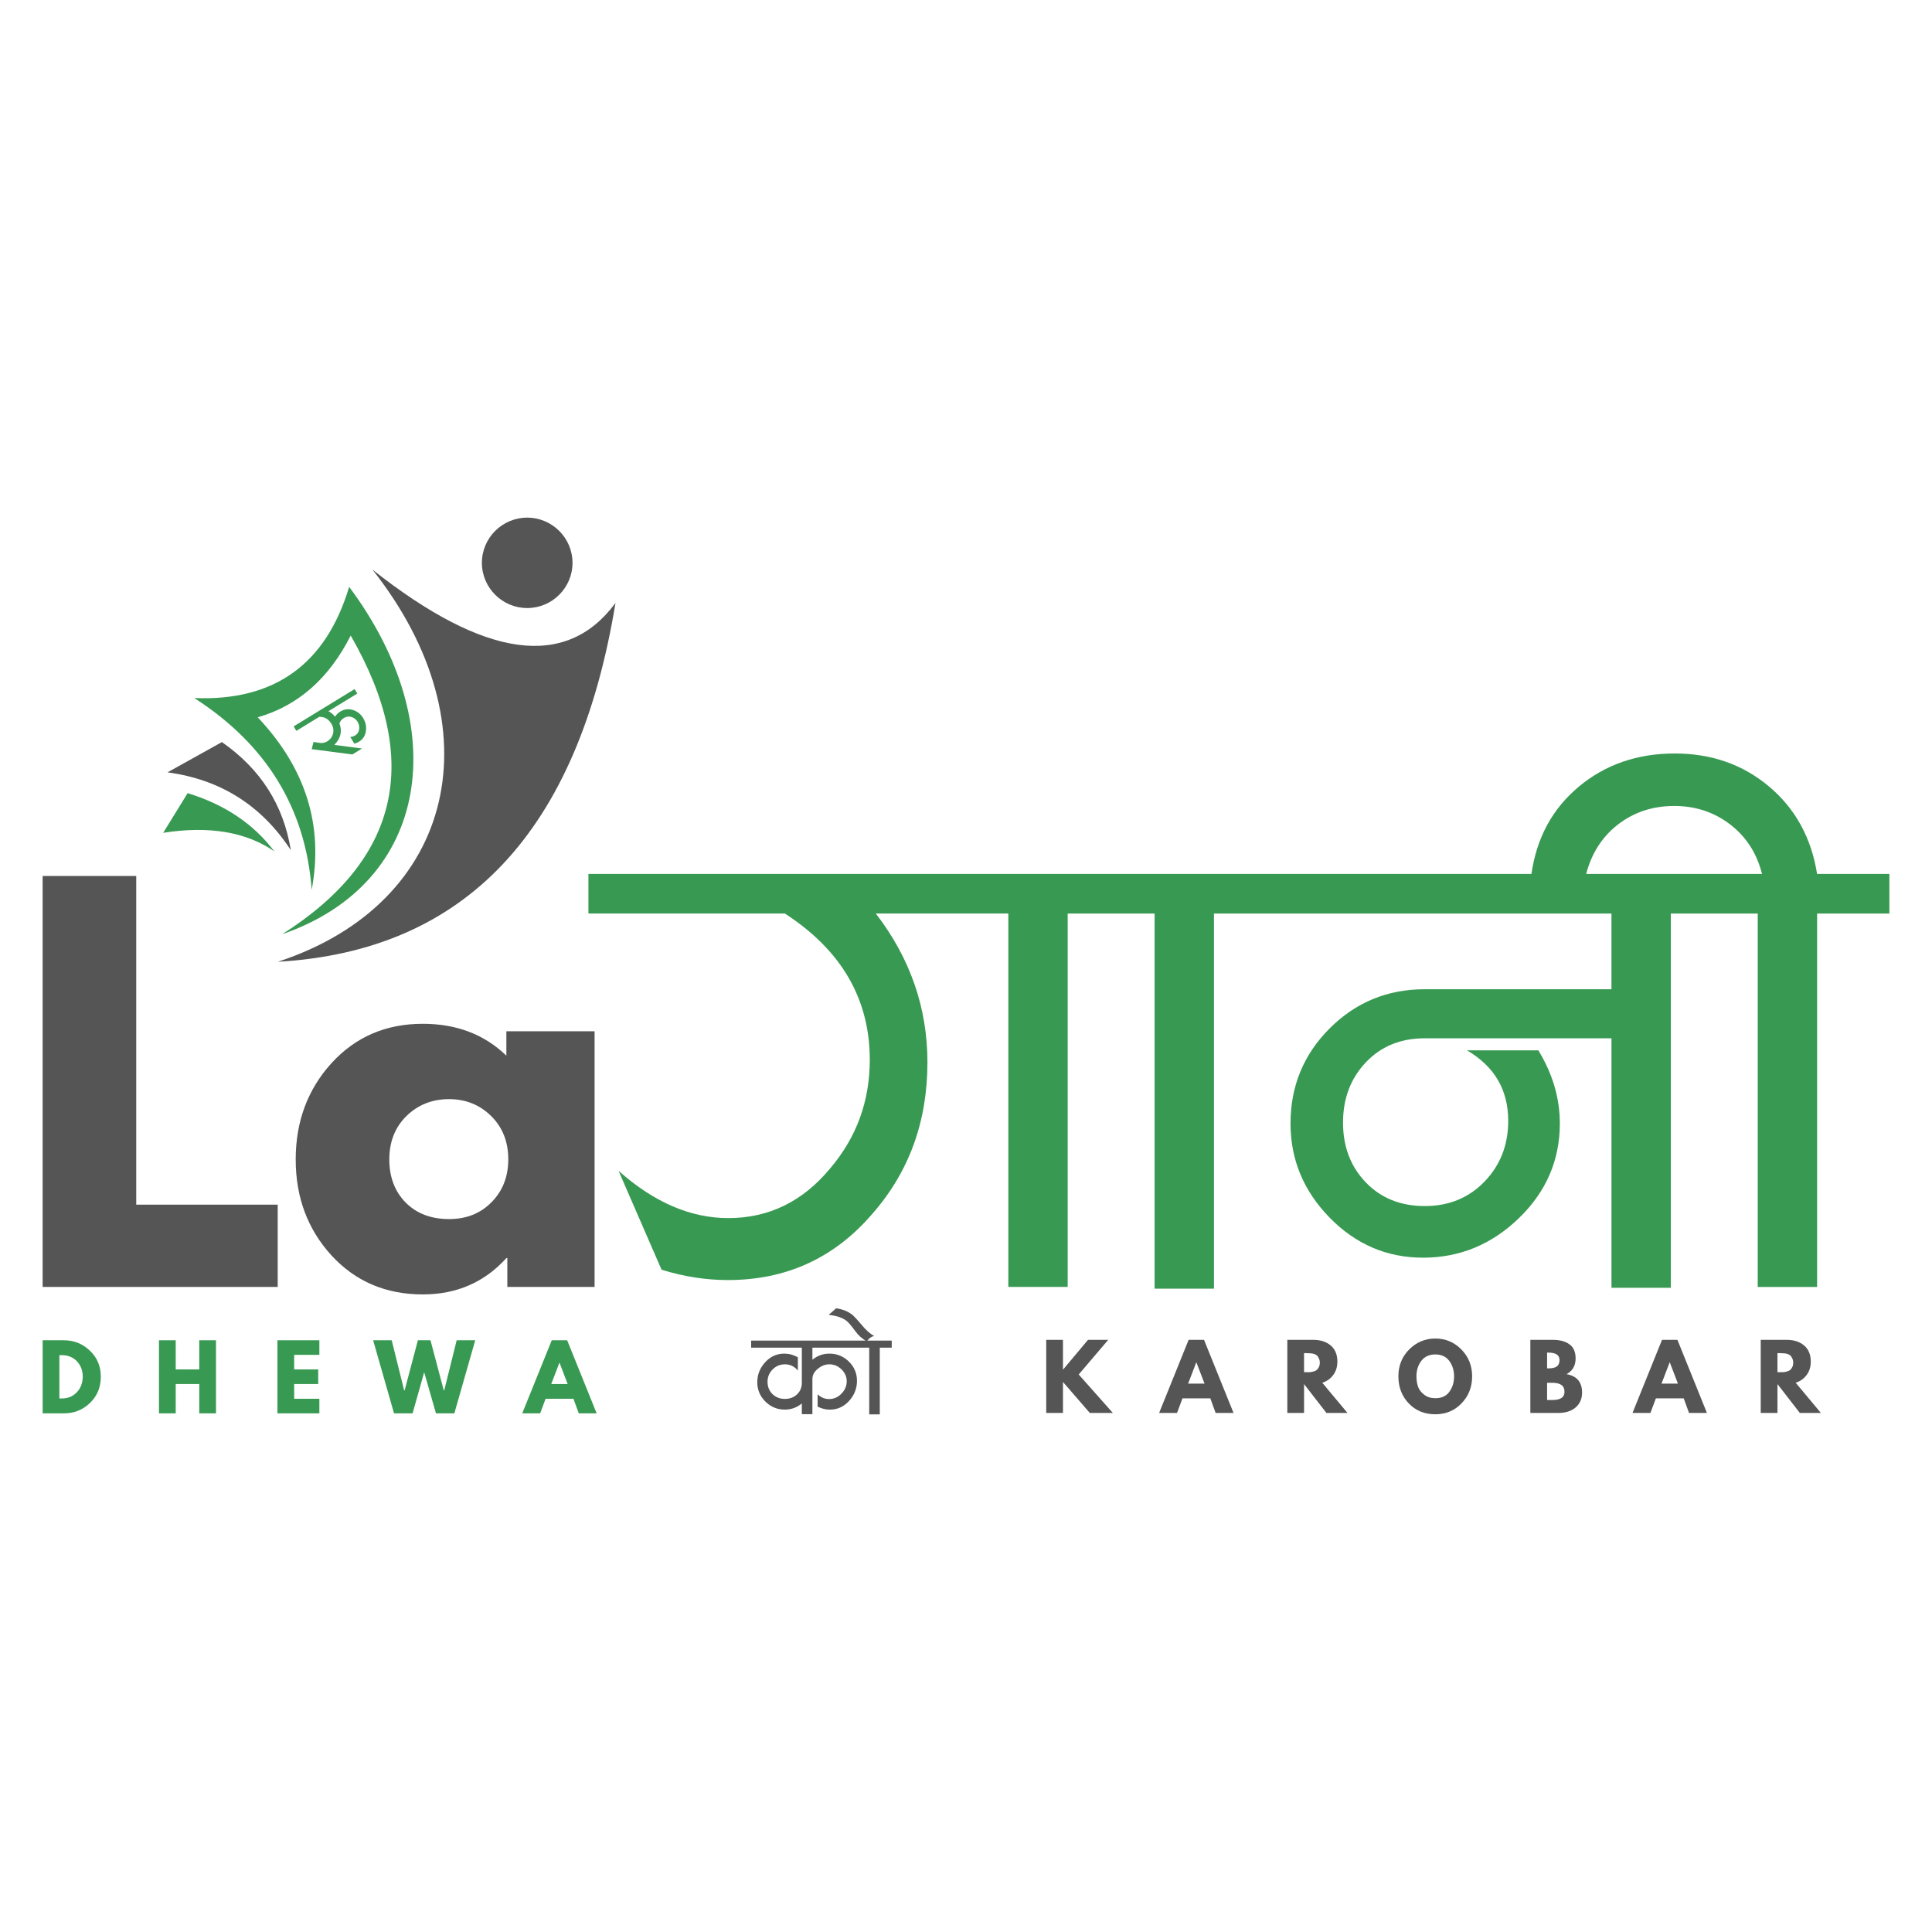
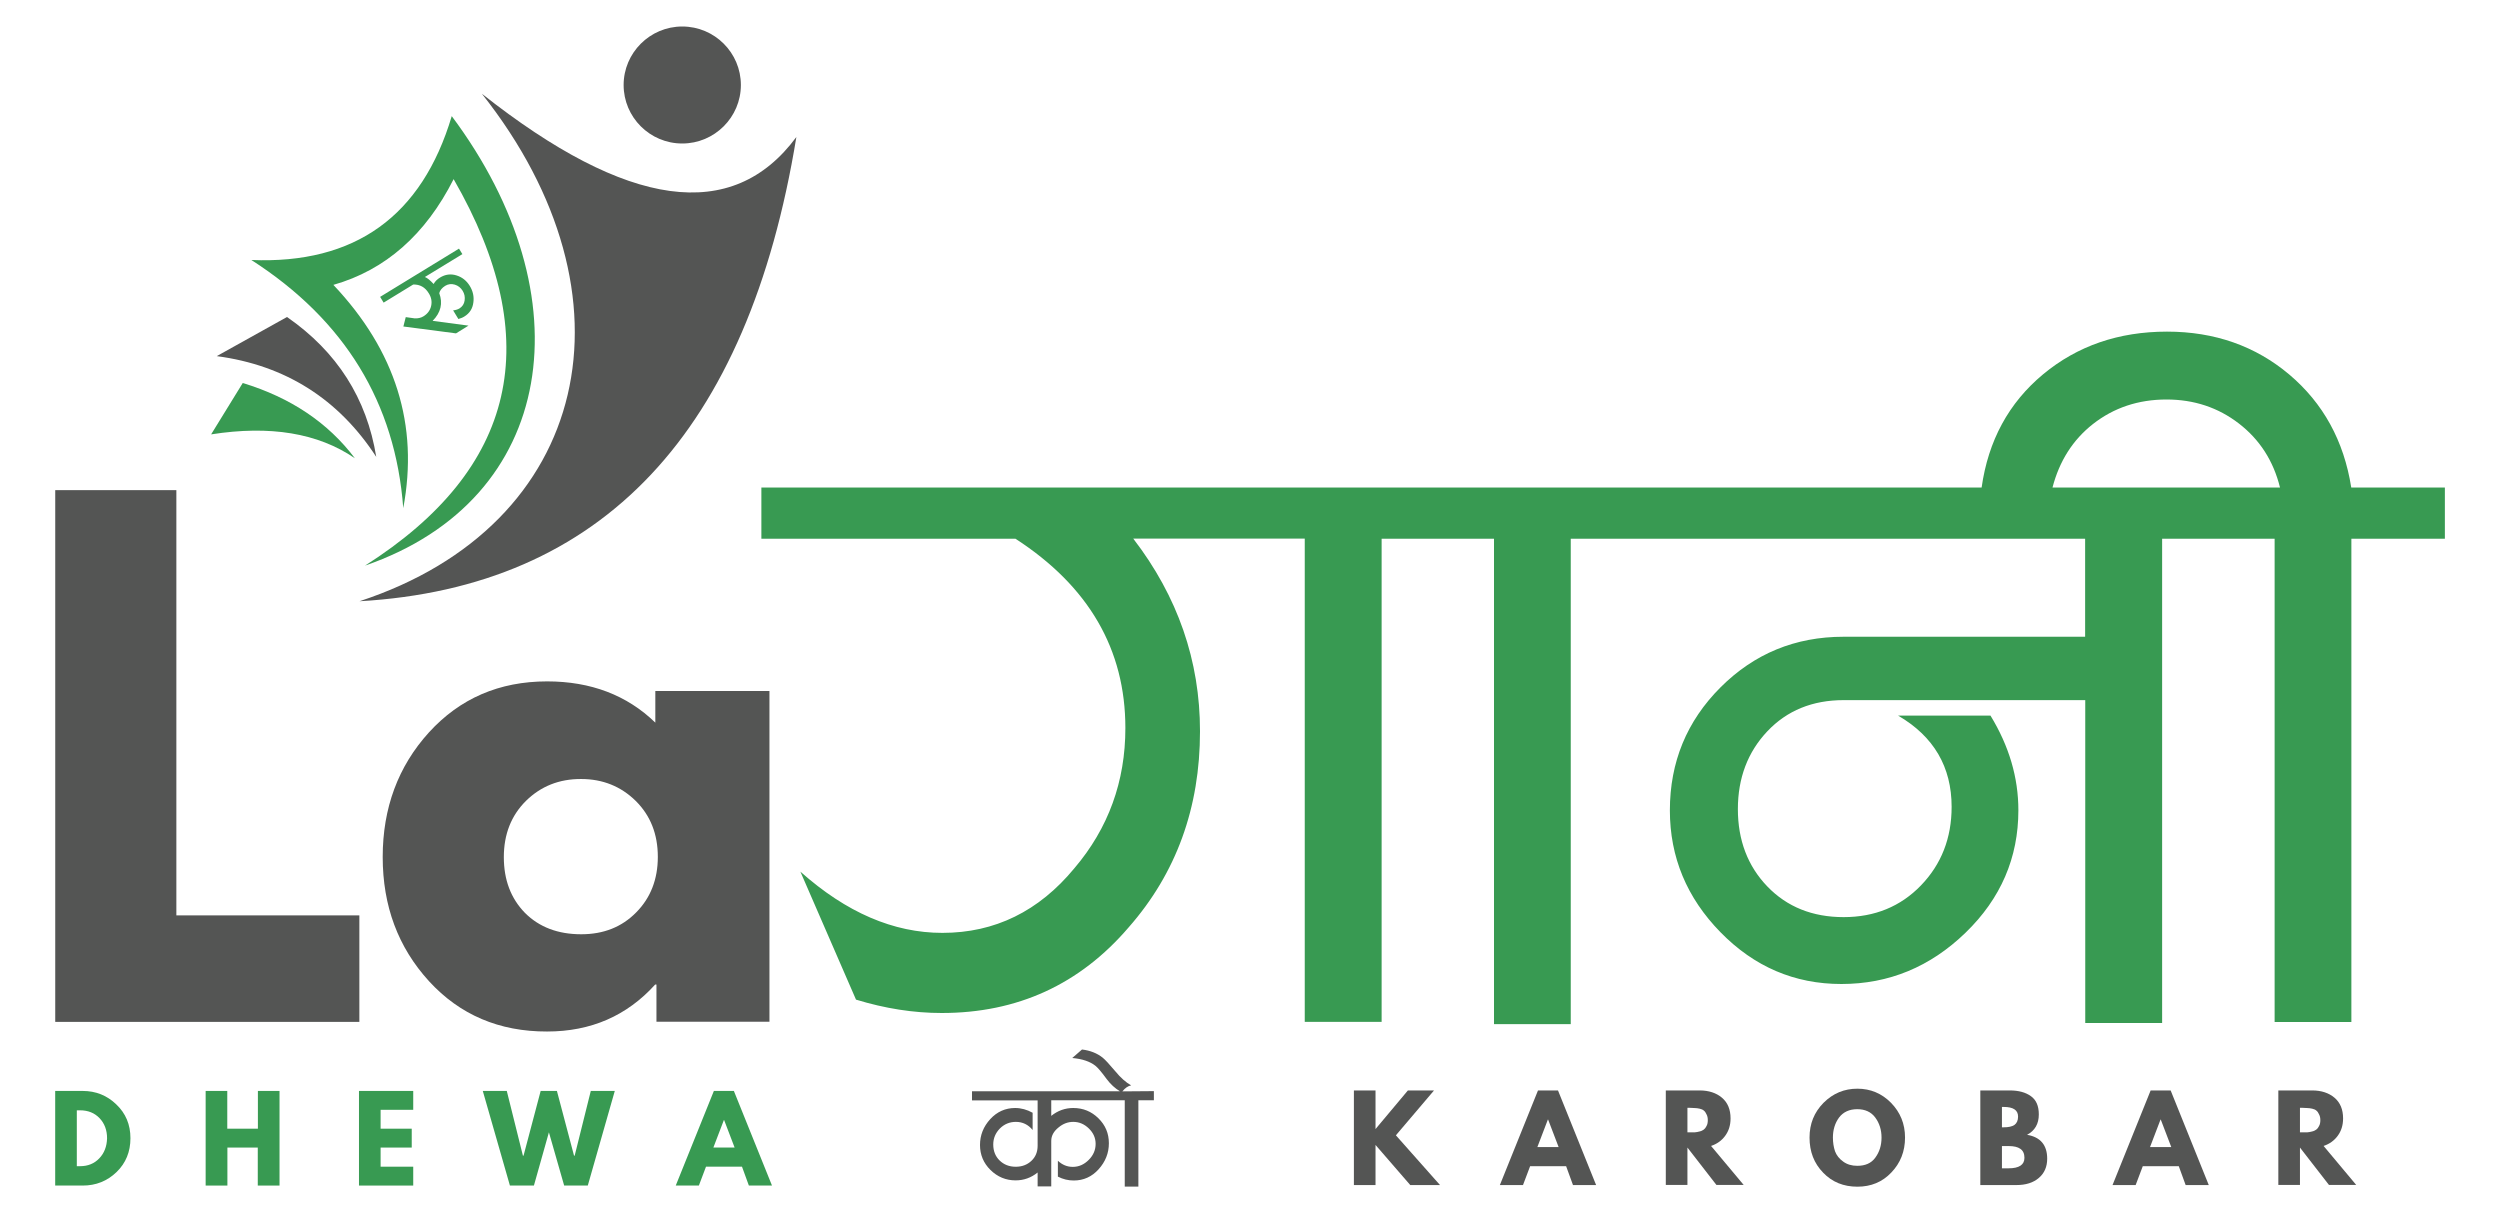
- <svg xmlns="http://www.w3.org/2000/svg" version="1.1" id="Layer_1" x="0px" y="0px" viewBox="0 0 2000 2000" style="enable-background:new 0 0 2000 2000;" xml:space="preserve">
+ <svg xmlns="http://www.w3.org/2000/svg" version="1.1" id="Layer_1" x="0px" y="0px" viewBox="0 0 2000 970.7" style="enable-background:new 0 0 2000 970.7;" xml:space="preserve">
  <style type="text/css">
	.st0{fill:#389A52;}
	.st1{fill-rule:evenodd;clip-rule:evenodd;fill:#389A52;}
	.st2{fill-rule:evenodd;clip-rule:evenodd;fill:#545554;}
	.st3{fill:#545554;}
</style>
  <g>
-     <path class="st0" d="M1881.04,904.71c-5.95-37.41-22.49-67.55-49.58-90.41c-27.11-22.85-59.71-34.3-97.83-34.3   c-38.7,0-71.75,11.43-99.15,34.25c-27.39,22.84-43.77,52.99-49.14,90.45h-259.19h-21.39h-129.14h-16.93H609.13v40.97h203.35   c58.61,38.01,87.91,88.48,87.91,151.41c0,42.75-13.61,80.16-40.83,112.23c-28.41,34.44-63.62,51.66-105.63,51.66   c-39.07,0-76.93-16.33-113.62-48.99l44.54,102.44c23.16,7.13,46.01,10.69,68.58,10.69c60.57,0,110.45-22.86,149.64-68.59   c38-43.33,57.01-95.59,57.01-156.76c0-56.41-17.81-107.78-53.44-154.09h137.17v386.56h61.46V945.68h53.44h16.93h19.59v388.34h61.45   V945.68h48.09h21.39h342.02v78.37h-193.28c-38.6,0-71.41,13.51-98.43,40.53c-27.02,27.02-40.53,59.82-40.53,98.42   c0,37.41,13.51,69.92,40.53,97.53c27.02,27.61,59.24,41.42,96.65,41.42c38,0,71.1-13.65,99.31-40.97   c28.2-27.31,42.31-59.97,42.31-97.98c0-26.12-7.43-51.35-22.26-75.71h-73.93c28.5,16.63,42.75,40.97,42.75,73.03   c0,24.94-8.17,45.88-24.49,62.8c-16.34,16.93-36.96,25.39-61.9,25.39c-24.94,0-45.29-8.16-61.02-24.49   c-15.73-16.33-23.6-36.97-23.6-61.91c0-24.93,7.86-45.71,23.6-62.34c15.73-16.62,36.08-24.94,61.02-24.94h193.28v258.3h61.46   V945.68h32.96h39.19h17.81v386.56h61.45V945.68h74.82v-40.97H1881.04z M1801.77,904.71h-39.19h-120.56   c5.5-21.09,16.24-38.08,32.38-50.78c16.63-13.05,36.23-19.6,58.79-19.6c21.97,0,41.27,6.39,57.89,19.16   c16.62,12.77,27.61,29.84,32.95,51.21H1801.77z" />
+     <path class="st0" d="M1881,390c-5.9-37.4-22.5-67.5-49.6-90.4c-27.1-22.8-59.7-34.3-97.8-34.3c-38.7,0-71.8,11.4-99.2,34.2   c-27.4,22.8-43.8,53-49.1,90.5h-259.2h-21.4h-129.1h-16.9H609.1v41h203.3c58.6,38,87.9,88.5,87.9,151.4   c0,42.8-13.6,80.2-40.8,112.2c-28.4,34.4-63.6,51.7-105.6,51.7c-39.1,0-76.9-16.3-113.6-49l44.5,102.4c23.2,7.1,46,10.7,68.6,10.7   c60.6,0,110.5-22.9,149.6-68.6c38-43.3,57-95.6,57-156.8c0-56.4-17.8-107.8-53.4-154.1h137.2v386.6h61.5V431h53.4h16.9h19.6v388.3   h61.4V431h48.1h21.4h342v78.4h-193.3c-38.6,0-71.4,13.5-98.4,40.5s-40.5,59.8-40.5,98.4c0,37.4,13.5,69.9,40.5,97.5   s59.2,41.4,96.7,41.4c38,0,71.1-13.7,99.3-41c28.2-27.3,42.3-60,42.3-98c0-26.1-7.4-51.3-22.3-75.7h-73.9   c28.5,16.6,42.8,41,42.8,73c0,24.9-8.2,45.9-24.5,62.8c-16.3,16.9-37,25.4-61.9,25.4c-24.9,0-45.3-8.2-61-24.5s-23.6-37-23.6-61.9   c0-24.9,7.9-45.7,23.6-62.3c15.7-16.6,36.1-24.9,61-24.9h193.3v258.3h61.5V431h33h39.2h17.8v386.6h61.4V431h74.8v-41L1881,390   L1881,390z M1801.8,390h-39.2H1642c5.5-21.1,16.2-38.1,32.4-50.8c16.6-13,36.2-19.6,58.8-19.6c22,0,41.3,6.4,57.9,19.2   c16.6,12.8,27.6,29.8,32.9,51.2L1801.8,390L1801.8,390z" />
    <g>
-       <path class="st1" d="M194.23,821.05l-25.29,41.09c47.14-7.43,85.5-1.07,114.98,19.12c-21.43-28.38-51.34-48.47-89.72-60.21H194.23    z" />
+       <path class="st1" d="M194.2,306.4l-25.3,41.1c47.1-7.4,85.5-1.1,115,19.1C262.5,338.2,232.6,318.1,194.2,306.4L194.2,306.4z" />
    </g>
-     <path class="st2" d="M173.41,799.53c54.81,7.35,97.38,34.21,127.64,80.56c-7.56-46.81-31.33-84.06-71.36-111.88L173.41,799.53z" />
-     <path class="st1" d="M201.15,722.62c74.75,48.1,115.25,114.29,121.51,198.51c12.49-66.42-6.15-125.94-55.85-178.58   c41.65-11.93,73.74-40.13,96.23-84.6c74.23,128.95,50.57,232-70.95,309.17c153.91-53.2,177.04-215.39,69.35-359.62   c-23.99,80.13-77.4,118.52-160.26,115.12H201.15z" />
+     <path class="st2" d="M173.4,284.9c54.8,7.3,97.4,34.2,127.6,80.6c-7.6-46.8-31.3-84.1-71.4-111.9L173.4,284.9z" />
+     <path class="st1" d="M201.1,208c74.8,48.1,115.2,114.3,121.5,198.5c12.5-66.4-6.1-125.9-55.9-178.6c41.6-11.9,73.7-40.1,96.2-84.6   c74.2,129,50.6,232-70.9,309.2c153.9-53.2,177-215.4,69.4-359.6C337.5,173,284,211.4,201.1,208L201.1,208z" />
    <g>
-       <path class="st2" d="M385.51,589.63c128.2,161.85,87.43,345.18-97.88,406c194.3-11.21,310.77-135.02,349.51-371.44    C586.03,693.32,502.13,681.81,385.51,589.63z" />
+       <path class="st2" d="M385.5,75c128.2,161.8,87.4,345.2-97.9,406c194.3-11.2,310.8-135,349.5-371.4C586,178.7,502.1,167.1,385.5,75    z" />
    </g>
    <g>
-       <path class="st2" d="M545.75,629.45c25.84,0,46.91-21,46.91-46.79c0-25.77-21.05-46.81-46.91-46.81c-25.82,0-46.9,21-46.9,46.81    C498.85,608.42,519.93,629.45,545.75,629.45z" />
+       <path class="st2" d="M545.8,114.8c25.8,0,46.9-21,46.9-46.8c0-25.8-21-46.8-46.9-46.8c-25.8,0-46.9,21-46.9,46.8    C498.9,93.8,519.9,114.8,545.8,114.8z" />
    </g>
    <g>
      <g transform="translate(117.0902, 255.2083)">
        <g>
-           <path class="st3" d="M23.95,651.6v340.25h146.44v85.16H-72.95V651.6H23.95z" />
+           <path class="st3" d="M24,136.9v340.2h146.4v85.2H-72.9V136.9H24z" />
        </g>
      </g>
    </g>
    <g>
      <g transform="translate(139.1626, 255.2083)">
        <g>
-           <path class="st3" d="M203.96,1044.38c-24.67-27.06-37.01-60.14-37.01-99.29c0-39.25,12.34-72.48,37.01-99.69      c24.77-27.16,56.31-40.79,94.51-40.79c35.02,0,63.87,11.04,86.55,33.03v-25.27h91.33v264.64h-90.33v-29.85h-0.99      c-22.68,25.07-51.53,37.61-86.55,37.61C260.27,1084.77,228.73,1071.34,203.96,1044.38z M281.56,900.12      c-11.84,11.69-17.71,26.66-17.71,44.97c0,18.21,5.62,33.03,16.91,44.57c11.39,11.44,26.36,17.11,44.97,17.11      c17.91,0,32.53-5.82,43.97-17.51c11.54-11.64,17.31-26.46,17.31-44.37c0-18.16-5.92-33.08-17.71-44.77      c-11.84-11.64-26.36-17.51-43.58-17.51C308.22,882.61,293.5,888.48,281.56,900.12z" />
+           <path class="st3" d="M204,529.7c-24.7-27.1-37-60.1-37-99.3c0-39.2,12.3-72.5,37-99.7c24.8-27.2,56.3-40.8,94.5-40.8      c35,0,63.9,11,86.6,33v-25.3h91.3v264.6H386v-29.8h-1c-22.7,25.1-51.5,37.6-86.5,37.6C260.3,570.1,228.7,556.7,204,529.7z       M281.6,385.5c-11.8,11.7-17.7,26.7-17.7,45c0,18.2,5.6,33,16.9,44.6c11.4,11.4,26.4,17.1,45,17.1c17.9,0,32.5-5.8,44-17.5      c11.5-11.6,17.3-26.5,17.3-44.4c0-18.2-5.9-33.1-17.7-44.8c-11.8-11.6-26.4-17.5-43.6-17.5C308.2,367.9,293.5,373.8,281.6,385.5      z" />
        </g>
      </g>
    </g>
    <g>
-       <path class="st0" d="M369.89,717.94l-29.95,18.34c1.88,0.68,4.23,2.56,7.02,5.62c1.25-2.15,2.99-3.89,5.2-5.24    c4.14-2.53,8.49-3.12,13.05-1.73c4.57,1.39,8.13,4.18,10.71,8.38c2.57,4.21,3.53,8.63,2.88,13.25c-0.63,4.97-3.02,8.73-7.16,11.27    c-1.4,0.86-3.01,1.52-4.83,1.99l-4.23-6.91c1.92-0.16,3.58-0.67,4.99-1.53c2.4-1.47,3.81-3.6,4.21-6.4    c0.41-2.79-0.14-5.4-1.64-7.85c-1.49-2.43-3.6-4.07-6.31-4.91c-2.71-0.84-5.28-0.51-7.69,0.96c-2.54,1.56-4.11,3.47-4.73,5.77    c3.03,8.11,1.26,15.49-5.31,22.17l28.67,3.75l-10.04,6.15l-42.07-5.49l1.87-7.46l7.18,1.05c2.65,0.14,4.94-0.38,6.87-1.57    c3.34-2.04,5.41-4.79,6.22-8.28c0.8-3.47,0.19-6.88-1.86-10.22c-2.9-4.75-7.04-7.07-12.41-7l-23.74,14.54l-2.83-4.61l63.11-38.64    L369.89,717.94z" />
+       <path class="st0" d="M369.9,203.3l-30,18.3c1.9,0.7,4.2,2.6,7,5.6c1.2-2.2,3-3.9,5.2-5.2c4.1-2.5,8.5-3.1,13-1.7    c4.6,1.4,8.1,4.2,10.7,8.4c2.6,4.2,3.5,8.6,2.9,13.2c-0.6,5-3,8.7-7.2,11.3c-1.4,0.9-3,1.5-4.8,2l-4.2-6.9c1.9-0.2,3.6-0.7,5-1.5    c2.4-1.5,3.8-3.6,4.2-6.4c0.4-2.8-0.1-5.4-1.6-7.8c-1.5-2.4-3.6-4.1-6.3-4.9c-2.7-0.8-5.3-0.5-7.7,1c-2.5,1.6-4.1,3.5-4.7,5.8    c3,8.1,1.3,15.5-5.3,22.2l28.7,3.8l-10,6.2l-42.1-5.5l1.9-7.5l7.2,1c2.6,0.1,4.9-0.4,6.9-1.6c3.3-2,5.4-4.8,6.2-8.3    c0.8-3.5,0.2-6.9-1.9-10.2c-2.9-4.8-7-7.1-12.4-7l-23.7,14.5l-2.8-4.6l63.1-38.6L369.9,203.3z" />
    </g>
    <g>
      <g>
        <g transform="translate(103.3522, 282.7513)">
          <g>
-             <path class="st0" d="M-59.21,1104.68h21.96c10.51,0,19.48,3.6,26.94,10.81c7.55,7.12,11.32,16.09,11.32,26.94       c0,10.9-3.73,19.9-11.15,27.11c-7.46,7.21-16.47,10.81-27.11,10.81h-21.96V1104.68z M-41.88,1164.91h2.57       c6.26,0,11.41-2.1,15.44-6.35c3.99-4.2,6.05-9.52,6.18-15.96c0-6.52-2.02-11.88-6.01-16.13c-4.03-4.2-9.22-6.35-15.61-6.35       h-2.57V1164.91z" />
+             <path class="st0" d="M-59.2,590h22c10.5,0,19.5,3.6,26.9,10.8C-2.8,607.9,1,616.9,1,627.8c0,10.9-3.7,19.9-11.1,27.1       c-7.5,7.2-16.5,10.8-27.1,10.8h-22V590z M-41.9,650.2h2.6c6.3,0,11.4-2.1,15.4-6.3c4-4.2,6-9.5,6.2-16c0-6.5-2-11.9-6-16.1       c-4-4.2-9.2-6.3-15.6-6.3h-2.6V650.2z" />
          </g>
        </g>
      </g>
    </g>
    <g>
      <g>
        <g transform="translate(114.3186, 282.7513)">
          <g>
-             <path class="st0" d="M67.58,1149.98v30.37H50.25v-75.67h17.33v30.2h24.37v-30.2h17.33v75.67H91.95v-30.37H67.58z" />
+             <path class="st0" d="M67.6,635.3v30.4H50.2V590h17.3v30.2H92V590h17.3v75.7H91.9v-30.4H67.6z" />
          </g>
        </g>
      </g>
    </g>
    <g>
      <g>
        <g transform="translate(125.4855, 282.7513)">
          <g>
-             <path class="st0" d="M205.12,1104.68v15.1h-26.08v15.1h24.88v15.1h-24.88v15.27h26.08v15.1h-43.41v-75.67H205.12z" />
+             <path class="st0" d="M205.1,590v15.1H179v15.1h24.9v15.1H179v15.3h26.1v15.1h-43.4V590L205.1,590L205.1,590z" />
          </g>
        </g>
      </g>
    </g>
    <g>
      <g>
        <g transform="translate(135.1323, 282.7513)">
          <g>
-             <path class="st0" d="M316.17,1180.35l-12.18-42.55l-12.01,42.55h-19.22l-21.62-75.67h19.22l12.87,51.82h0.51l13.73-51.82h13.04       l13.73,51.82h0.51l12.87-51.82h19.22l-21.62,75.67H316.17z" />
+             <path class="st0" d="M316.2,665.7L304,623.1l-12,42.6h-19.2L251.1,590h19.2l12.9,51.8h0.5l13.7-51.8h13l13.7,51.8h0.5       l12.9-51.8h19.2l-21.6,75.7H316.2z" />
          </g>
        </g>
      </g>
    </g>
    <g>
      <g>
        <g transform="translate(149.2976, 282.7513)">
          <g>
-             <path class="st0" d="M437.83,1104.68l30.54,75.67h-18.53l-5.49-15.1h-28.83l-5.66,15.1h-18.53l30.54-75.67H437.83z        M438.35,1149.98l-8.41-21.96h-0.17l-8.41,21.96H438.35z" />
+             <path class="st0" d="M437.8,590l30.5,75.7h-18.5l-5.5-15.1h-28.8l-5.7,15.1h-18.5l30.5-75.7H437.8z M438.4,635.3l-8.4-22h-0.2       l-8.4,22H438.4z" />
          </g>
        </g>
      </g>
    </g>
-     <path class="st3" d="M897.88,1387.8c2.06-2.59,4.36-4.28,7.01-4.75c-4.23-2.43-8.4-6.12-12.53-11.09   c-4.86-5.81-8.3-9.5-10.31-11.08c-4.44-3.49-9.93-5.65-16.49-6.5l-7.77,6.81c8.04,0.74,14.21,2.8,18.55,6.17   c2.01,1.59,5.02,5.13,9.03,10.61c3.17,4.32,6.75,7.51,10.62,9.82h-2.69H777.59v7.28h52.47v36.28c0,4.96-1.67,9.01-5.01,12.12   c-3.34,3.12-7.51,4.67-12.5,4.67c-5.2,0-9.5-1.66-12.9-4.99c-3.4-3.33-5.1-7.57-5.1-12.75c0-4.96,1.75-9.21,5.26-12.75   c3.5-3.54,7.76-5.31,12.75-5.31c5.41,0,9.87,2.16,13.38,6.49v-13.78c-4.54-2.53-9.19-3.8-13.95-3.8c-7.83,0-14.45,2.98-19.89,8.95   c-5.45,5.97-8.17,12.86-8.17,20.67c0,7.82,2.8,14.49,8.4,20.04c5.6,5.54,12.31,8.31,20.13,8.31c6.55,0,12.42-2.11,17.6-6.34v11.09   h10.94v-36.43c0-4.12,1.95-7.71,5.87-10.77c3.59-2.96,7.5-4.43,11.73-4.43c4.76,0,8.93,1.75,12.53,5.26   c3.59,3.51,5.39,7.62,5.39,12.33c0,4.81-1.82,9.08-5.47,12.8c-3.65,3.72-7.9,5.57-12.76,5.57c-4.44,0-8.4-1.64-11.89-4.91v12.74   c4.12,2.07,8.35,3.11,12.68,3.11c7.82,0,14.45-3.01,19.9-9.03c5.44-6.02,8.16-12.94,8.16-20.75c0-7.81-2.8-14.47-8.4-19.96   c-5.61-5.49-12.32-8.24-20.14-8.24c-6.55,0-12.42,2.11-17.6,6.34v-12.52h52.31h3.33h3.17v69.07h10.94v-69.07h12.37v-7.28H897.88z" />
+     <path class="st3" d="M897.9,873.1c2.1-2.6,4.4-4.3,7-4.8c-4.2-2.4-8.4-6.1-12.5-11.1c-4.9-5.8-8.3-9.5-10.3-11.1   c-4.4-3.5-9.9-5.7-16.5-6.5l-7.8,6.8c8,0.7,14.2,2.8,18.5,6.2c2,1.6,5,5.1,9,10.6c3.2,4.3,6.8,7.5,10.6,9.8h-2.7H777.6v7.3h52.5   v36.3c0,5-1.7,9-5,12.1c-3.3,3.1-7.5,4.7-12.5,4.7c-5.2,0-9.5-1.7-12.9-5s-5.1-7.6-5.1-12.8c0-5,1.8-9.2,5.3-12.8   c3.5-3.5,7.8-5.3,12.8-5.3c5.4,0,9.9,2.2,13.4,6.5v-13.8c-4.5-2.5-9.2-3.8-14-3.8c-7.8,0-14.5,3-19.9,8.9c-5.5,6-8.2,12.9-8.2,20.7   c0,7.8,2.8,14.5,8.4,20c5.6,5.5,12.3,8.3,20.1,8.3c6.5,0,12.4-2.1,17.6-6.3v11.1H841v-36.4c0-4.1,2-7.7,5.9-10.8   c3.6-3,7.5-4.4,11.7-4.4c4.8,0,8.9,1.8,12.5,5.3c3.6,3.5,5.4,7.6,5.4,12.3c0,4.8-1.8,9.1-5.5,12.8c-3.7,3.7-7.9,5.6-12.8,5.6   c-4.4,0-8.4-1.6-11.9-4.9v12.7c4.1,2.1,8.3,3.1,12.7,3.1c7.8,0,14.5-3,19.9-9c5.4-6,8.2-12.9,8.2-20.8s-2.8-14.5-8.4-20   c-5.6-5.5-12.3-8.2-20.1-8.2c-6.5,0-12.4,2.1-17.6,6.3v-12.5h52.3h3.3h3.2v69.1h10.9v-69.1h12.4v-7.3L897.9,873.1L897.9,873.1z" />
    <g>
      <g transform="translate(198.3166, 282.7513)">
        <g>
-           <path class="st3" d="M953.71,1179.93h-23.85l-27.8-32.09v32.09h-17.33v-75.67h17.33v30.89l25.91-30.89h20.93l-30.54,35.86      L953.71,1179.93z" />
+           <path class="st3" d="M953.7,665.3h-23.8l-27.8-32.1v32.1h-17.3v-75.7h17.3v30.9l25.9-30.9h20.9l-30.5,35.9L953.7,665.3z" />
        </g>
      </g>
    </g>
    <g>
      <g transform="translate(209.6923, 282.7513)">
        <g>
-           <path class="st3" d="M1036.72,1104.26l30.54,75.67h-18.53l-5.49-15.1h-28.83l-5.66,15.1h-18.53l30.54-75.67H1036.72z       M1037.23,1149.56l-8.41-21.96h-0.17l-8.41,21.96H1037.23z" />
+           <path class="st3" d="M1036.7,589.6l30.5,75.7h-18.5l-5.5-15.1h-28.8l-5.7,15.1h-18.5l30.5-75.7H1036.7z M1037.2,634.9l-8.4-22      h-0.2l-8.4,22H1037.2z" />
        </g>
      </g>
    </g>
    <g>
      <g transform="translate(221.0429, 282.7513)">
        <g>
-           <path class="st3" d="M1111.58,1104.26h27.11c7.29,0,13.26,1.97,17.85,5.83c4.55,3.9,6.86,9.44,6.86,16.64      c0,5.49-1.46,10.12-4.29,13.9c-2.75,3.77-6.52,6.48-11.32,8.06l26.08,31.23h-21.79l-23.16-29.86v29.86h-17.33V1104.26z       M1128.91,1137.72h1.89c1.59,0,2.96,0,4.12,0c1.12-0.09,2.4-0.34,3.77-0.69c1.37-0.34,2.45-0.86,3.26-1.54      c0.9-0.69,1.63-1.63,2.23-2.92c0.69-1.24,1.03-2.79,1.03-4.63c0-1.8-0.34-3.35-1.03-4.63c-0.6-1.37-1.33-2.4-2.23-3.09      c-0.82-0.69-1.89-1.2-3.26-1.54s-2.66-0.51-3.77-0.51c-1.16-0.09-2.53-0.17-4.12-0.17h-1.89V1137.72z" />
+           <path class="st3" d="M1111.6,589.6h27.1c7.3,0,13.3,2,17.8,5.8c4.6,3.9,6.9,9.4,6.9,16.6c0,5.5-1.5,10.1-4.3,13.9      c-2.8,3.8-6.5,6.5-11.3,8.1l26.1,31.2h-21.8l-23.2-29.9v29.9h-17.3L1111.6,589.6L1111.6,589.6z M1128.9,623.1h1.9      c1.6,0,3,0,4.1,0c1.1-0.1,2.4-0.3,3.8-0.7c1.4-0.3,2.4-0.9,3.3-1.5c0.9-0.7,1.6-1.6,2.2-2.9c0.7-1.2,1-2.8,1-4.6      c0-1.8-0.3-3.3-1-4.6c-0.6-1.4-1.3-2.4-2.2-3.1c-0.8-0.7-1.9-1.2-3.3-1.5s-2.7-0.5-3.8-0.5c-1.2-0.1-2.5-0.2-4.1-0.2h-1.9V623.1      z" />
        </g>
      </g>
    </g>
    <g>
      <g transform="translate(231.8256, 282.7513)">
        <g>
-           <path class="st3" d="M1215.78,1142.01c0-10.98,3.69-20.25,11.15-27.8c7.55-7.55,16.56-11.32,27.11-11.32      c10.51,0,19.48,3.77,26.94,11.32c7.42,7.55,11.15,16.82,11.15,27.8c0,11.11-3.69,20.42-10.98,27.97      c-7.21,7.55-16.26,11.32-27.11,11.32c-11.11,0-20.25-3.69-27.45-11.15C1219.38,1162.6,1215.78,1153.25,1215.78,1142.01z       M1234.48,1142.01c0,4.03,0.56,7.68,1.72,10.98c1.24,3.22,3.43,5.96,6.52,8.24c3.09,2.32,6.86,3.43,11.32,3.43      c6.39,0,11.2-2.14,14.41-6.52c3.3-4.46,4.98-9.82,4.98-16.13c0-6.18-1.67-11.5-4.98-15.96c-3.35-4.46-8.15-6.69-14.41-6.69      c-6.31,0-11.15,2.23-14.58,6.69C1236.11,1130.51,1234.48,1135.83,1234.48,1142.01z" />
+           <path class="st3" d="M1215.8,627.3c0-11,3.7-20.2,11.2-27.8c7.6-7.6,16.6-11.3,27.1-11.3c10.5,0,19.5,3.8,26.9,11.3      c7.4,7.6,11.2,16.8,11.2,27.8c0,11.1-3.7,20.4-11,28c-7.2,7.6-16.3,11.3-27.1,11.3c-11.1,0-20.2-3.7-27.4-11.2      C1219.4,647.9,1215.8,638.6,1215.8,627.3z M1234.5,627.3c0,4,0.6,7.7,1.7,11c1.2,3.2,3.4,6,6.5,8.2c3.1,2.3,6.9,3.4,11.3,3.4      c6.4,0,11.2-2.1,14.4-6.5c3.3-4.5,5-9.8,5-16.1c0-6.2-1.7-11.5-5-16c-3.3-4.5-8.2-6.7-14.4-6.7c-6.3,0-11.2,2.2-14.6,6.7      C1236.1,615.8,1234.5,621.2,1234.5,627.3z" />
        </g>
      </g>
    </g>
    <g>
      <g transform="translate(243.953, 282.7513)">
        <g>
-           <path class="st3" d="M1340.26,1104.26h23.51c7.08,0,12.74,1.54,16.99,4.63c4.2,3,6.35,7.85,6.35,14.58c0,7.55-3.17,13-9.44,16.3      c10.72,1.84,16.13,8.19,16.13,19.05c0,6.43-2.23,11.58-6.69,15.44c-4.38,3.77-10.38,5.66-18.02,5.66h-28.83V1104.26z       M1357.59,1133.77h1.37c3.77,0,6.61-0.6,8.58-1.89c1.93-1.37,2.92-3.6,2.92-6.69c0-5.15-3.86-7.72-11.5-7.72h-1.37V1133.77z       M1357.59,1166.55h5.32c8.45,0,12.7-2.79,12.7-8.41c0-3.3-1.12-5.71-3.26-7.21c-2.06-1.46-5.23-2.23-9.44-2.23h-5.32V1166.55z" />
+           <path class="st3" d="M1340.3,589.6h23.5c7.1,0,12.7,1.5,17,4.6c4.2,3,6.3,7.8,6.3,14.6c0,7.6-3.2,13-9.4,16.3      c10.7,1.8,16.1,8.2,16.1,19.1c0,6.4-2.2,11.6-6.7,15.4c-4.4,3.8-10.4,5.7-18,5.7h-28.8L1340.3,589.6L1340.3,589.6z       M1357.6,619.1h1.4c3.8,0,6.6-0.6,8.6-1.9c1.9-1.4,2.9-3.6,2.9-6.7c0-5.2-3.9-7.7-11.5-7.7h-1.4V619.1z M1357.6,651.9h5.3      c8.4,0,12.7-2.8,12.7-8.4c0-3.3-1.1-5.7-3.3-7.2c-2.1-1.5-5.2-2.2-9.4-2.2h-5.3V651.9z" />
        </g>
      </g>
    </g>
    <g>
      <g transform="translate(254.3181, 282.7513)">
        <g>
-           <path class="st3" d="M1482.15,1104.26l30.54,75.67h-18.53l-5.49-15.1h-28.83l-5.66,15.1h-18.53l30.54-75.67H1482.15z       M1482.67,1149.56l-8.41-21.96h-0.17l-8.41,21.96H1482.67z" />
+           <path class="st3" d="M1482.2,589.6l30.5,75.7h-18.5l-5.5-15.1h-28.8l-5.7,15.1h-18.5l30.5-75.7H1482.2z M1482.7,634.9l-8.4-22      h-0.2l-8.4,22H1482.7z" />
        </g>
      </g>
    </g>
    <g>
      <g transform="translate(265.6687, 282.7513)">
        <g>
-           <path class="st3" d="M1557.02,1104.26h27.11c7.29,0,13.26,1.97,17.85,5.83c4.55,3.9,6.86,9.44,6.86,16.64      c0,5.49-1.46,10.12-4.29,13.9c-2.75,3.77-6.52,6.48-11.32,8.06l26.08,31.23h-21.79l-23.16-29.86v29.86h-17.33V1104.26z       M1574.35,1137.72h1.89c1.59,0,2.96,0,4.12,0c1.12-0.09,2.4-0.34,3.77-0.69c1.37-0.34,2.45-0.86,3.26-1.54      c0.9-0.69,1.63-1.63,2.23-2.92c0.69-1.24,1.03-2.79,1.03-4.63c0-1.8-0.34-3.35-1.03-4.63c-0.6-1.37-1.33-2.4-2.23-3.09      c-0.82-0.69-1.89-1.2-3.26-1.54c-1.37-0.34-2.66-0.51-3.77-0.51c-1.16-0.09-2.53-0.17-4.12-0.17h-1.89V1137.72z" />
+           <path class="st3" d="M1557,589.6h27.1c7.3,0,13.3,2,17.8,5.8c4.6,3.9,6.9,9.4,6.9,16.6c0,5.5-1.5,10.1-4.3,13.9      c-2.8,3.8-6.5,6.5-11.3,8.1l26.1,31.2h-21.8l-23.2-29.9v29.9H1557L1557,589.6L1557,589.6z M1574.3,623.1h1.9c1.6,0,3,0,4.1,0      c1.1-0.1,2.4-0.3,3.8-0.7c1.4-0.3,2.4-0.9,3.3-1.5c0.9-0.7,1.6-1.6,2.2-2.9c0.7-1.2,1-2.8,1-4.6c0-1.8-0.3-3.3-1-4.6      c-0.6-1.4-1.3-2.4-2.2-3.1c-0.8-0.7-1.9-1.2-3.3-1.5c-1.4-0.3-2.7-0.5-3.8-0.5c-1.2-0.1-2.5-0.2-4.1-0.2h-1.9V623.1z" />
        </g>
      </g>
    </g>
  </g>
</svg>
